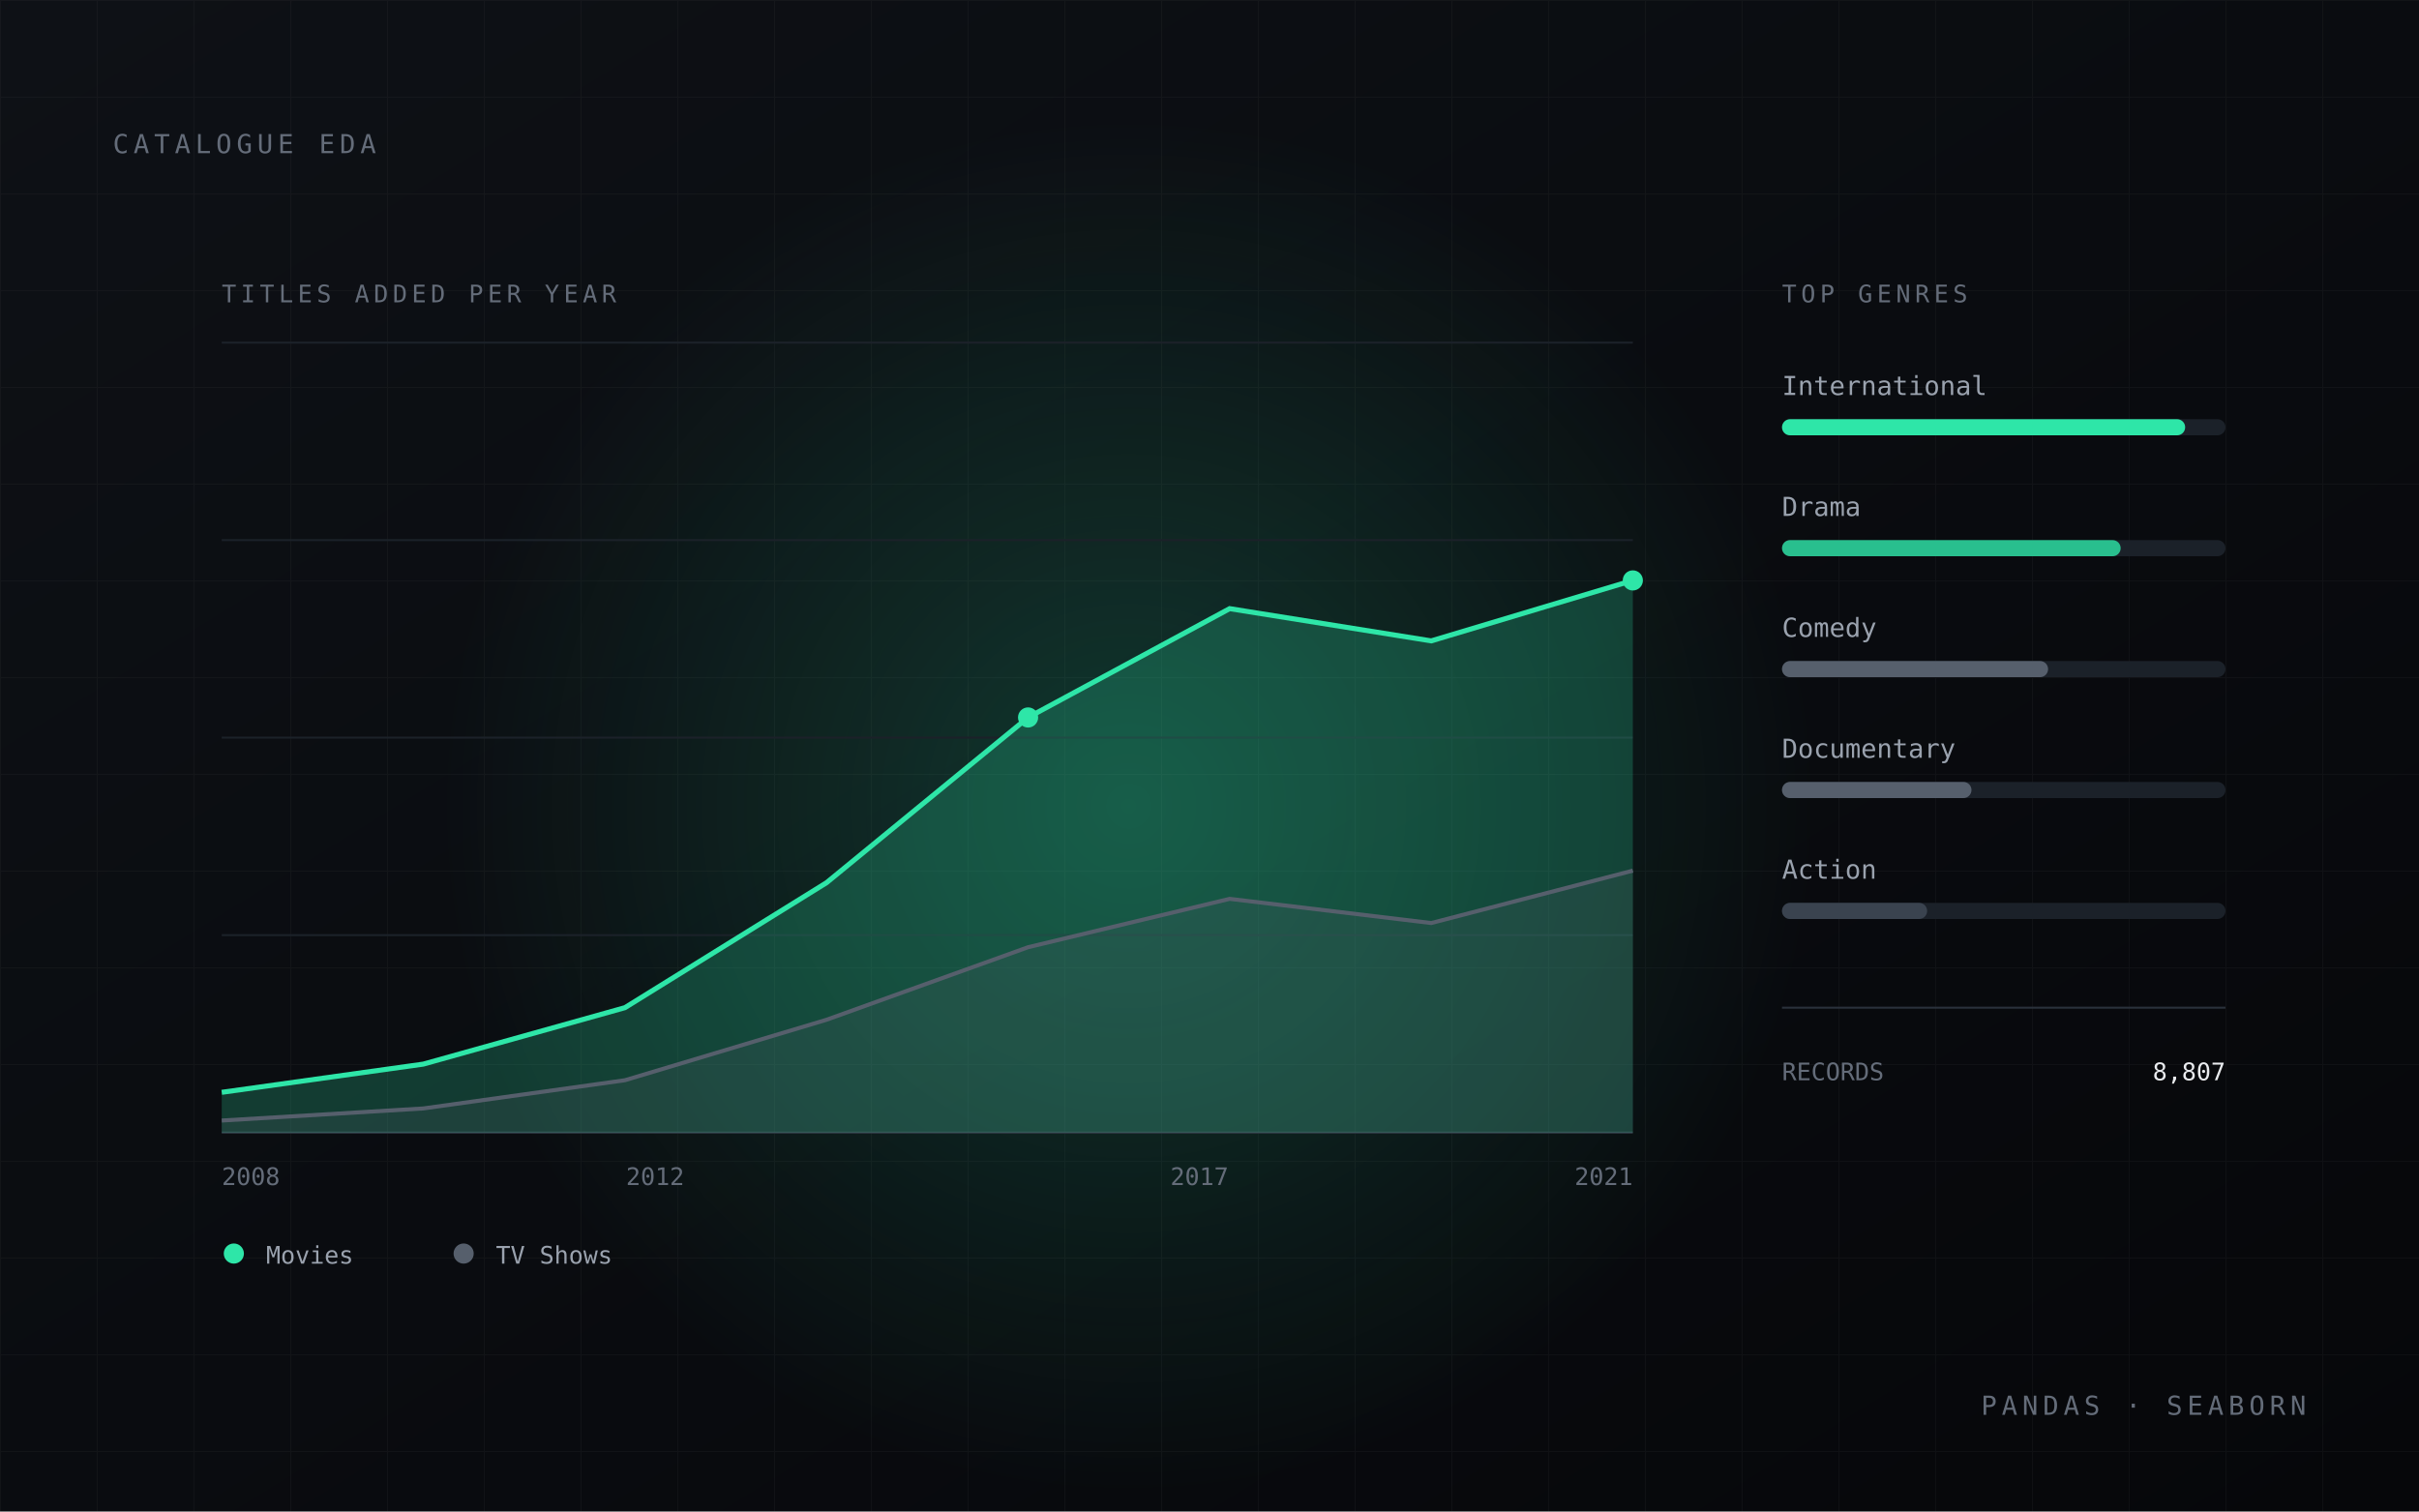
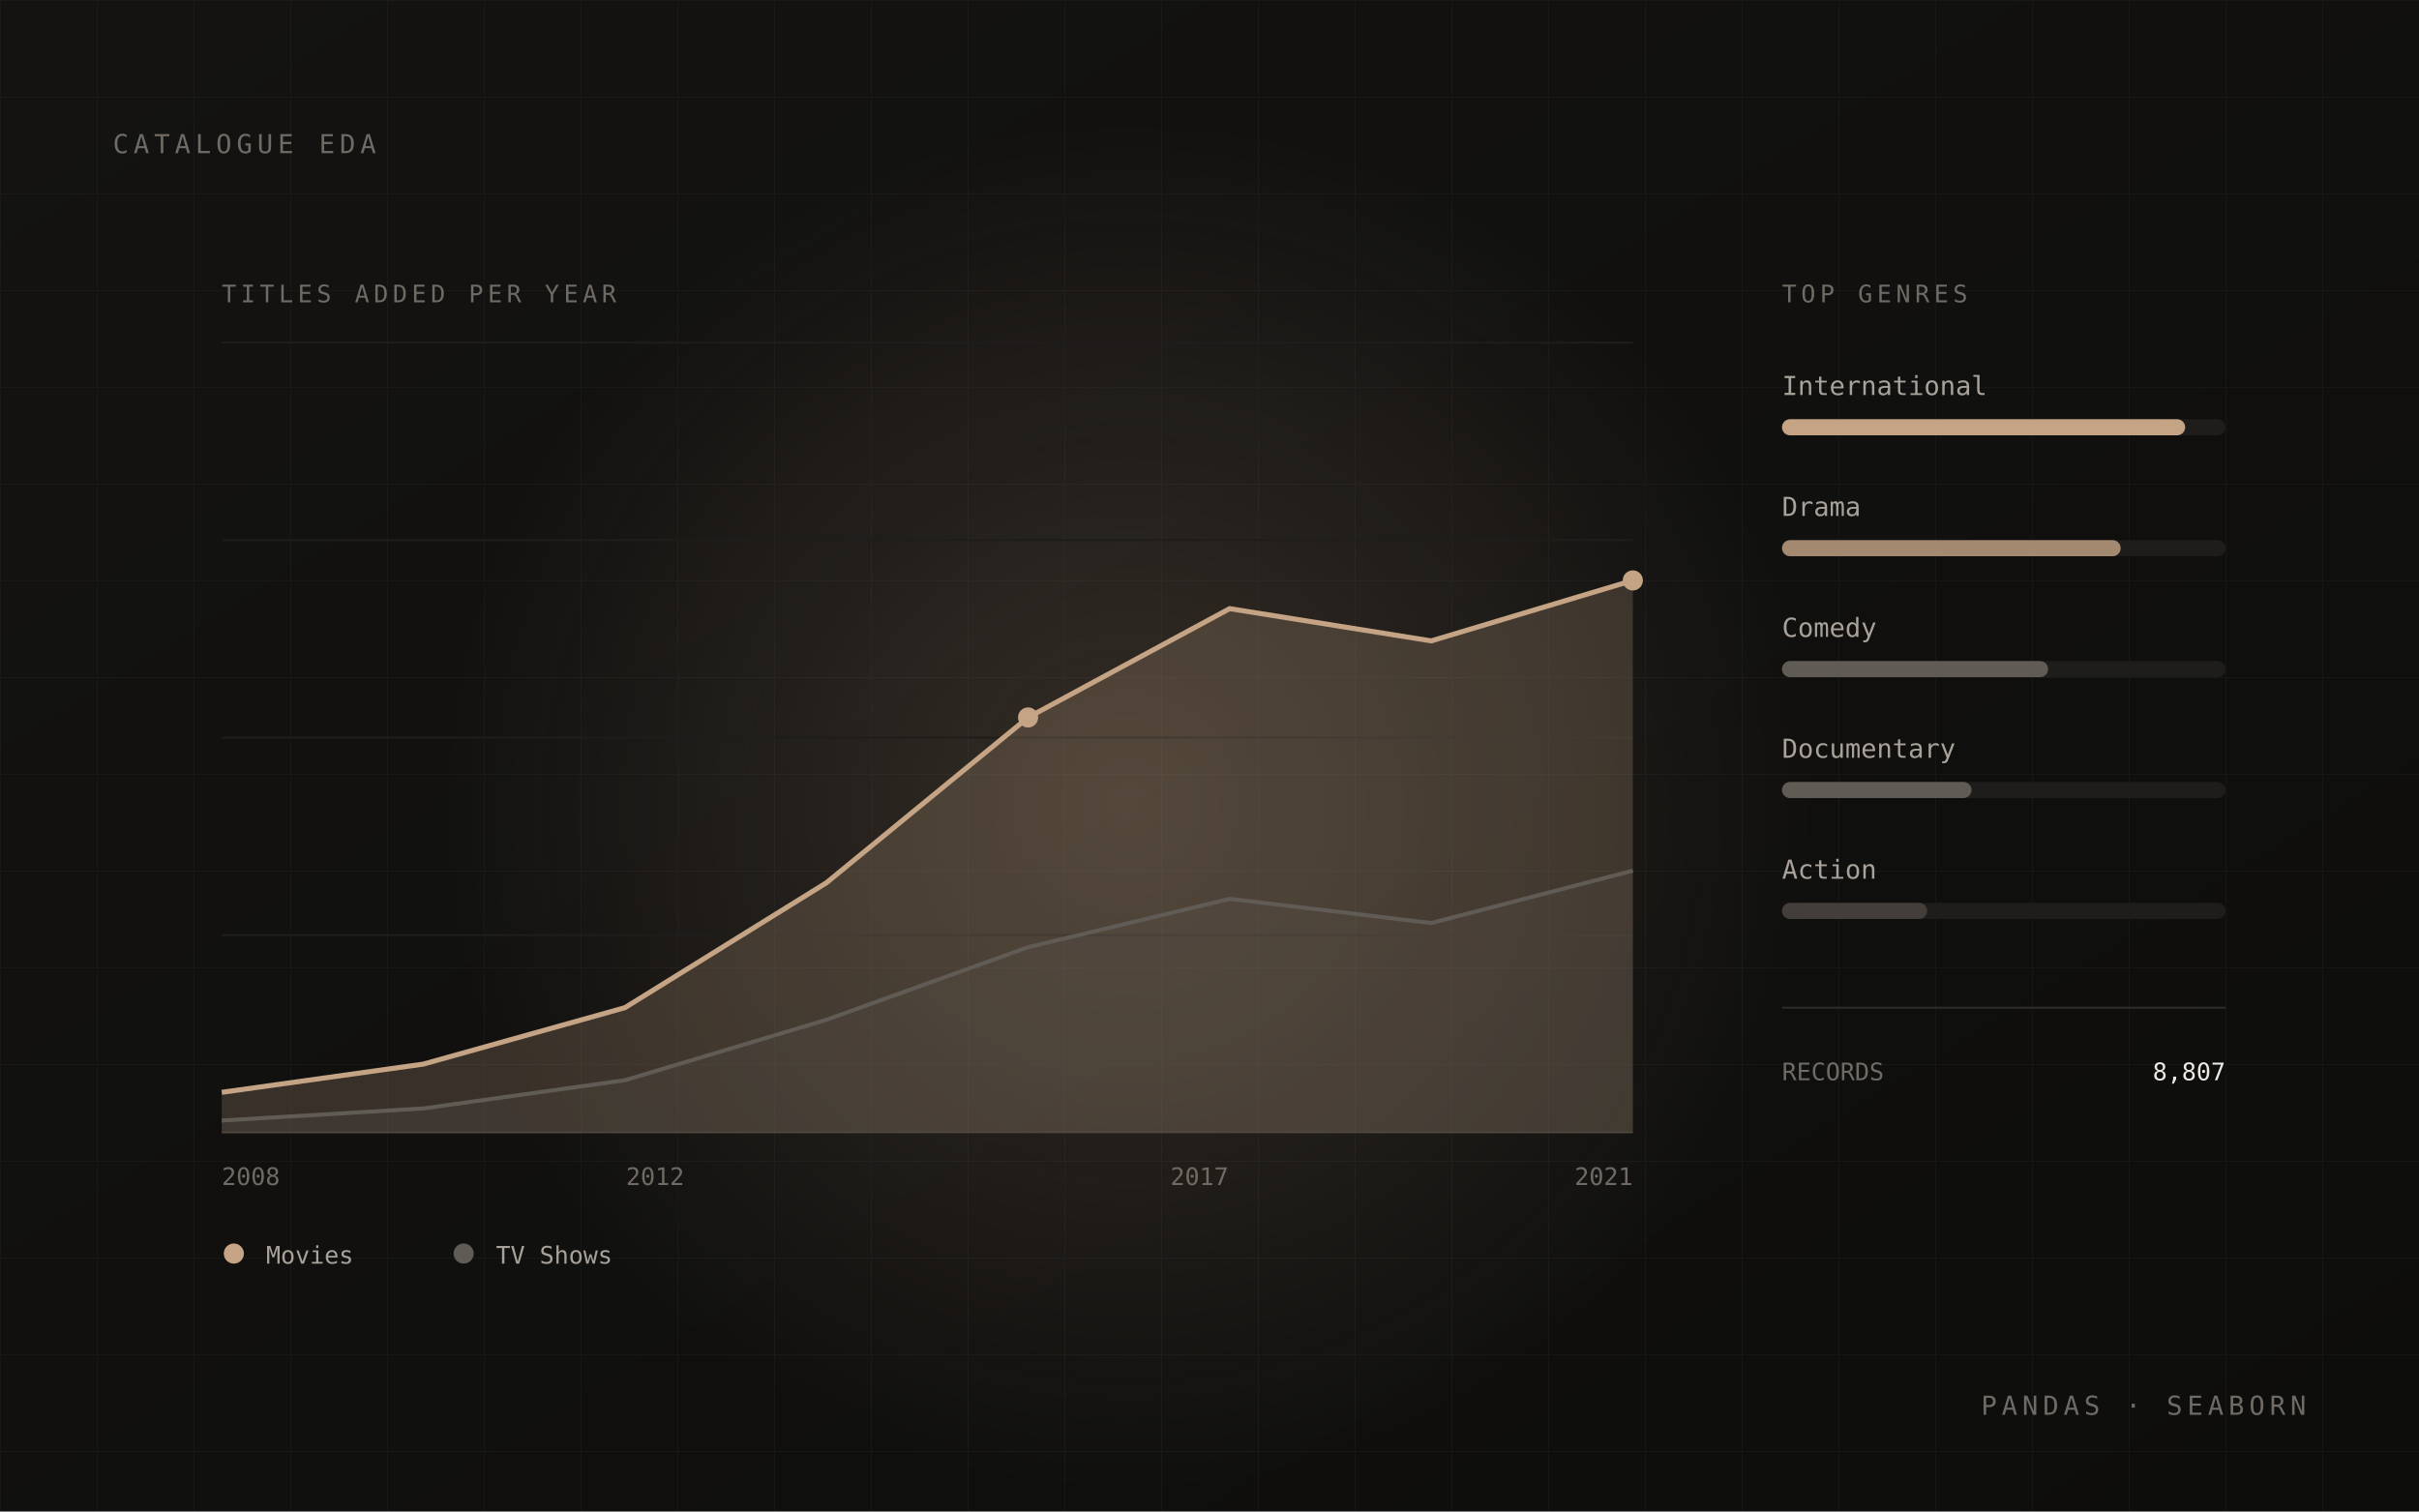
<svg xmlns="http://www.w3.org/2000/svg" viewBox="0 0 1200 750" role="img" aria-label="Stacked area chart of catalogue growth by year beside a genre distribution">
  <style>
    @keyframes dashflow { to { stroke-dashoffset: -40; } }
    @keyframes pulse { 0%,100% { opacity:.16 } 50% { opacity:.5 } }
    @keyframes blink { 0%,100% { opacity:1 } 50% { opacity:.3 } }
    @keyframes bar { 0%,100% { transform:scaleY(.55) } 50% { transform:scaleY(1) } }
    @keyframes glow { 0%,100% { opacity:.55 } 50% { opacity:1 } }
    @keyframes wk { 0%,100% { opacity:.72 } 50% { opacity:1 } }
    @keyframes ring { 0%,100% { opacity:.45 } 50% { opacity:1 } }
    @keyframes evals { 0%,100% { transform:scaleY(.9) } 50% { transform:scaleY(1.06) } }
    .flow { animation: dashflow 1.5s linear infinite; }
    .flow-slow { animation: dashflow 3s linear infinite; }
    .pulse { animation: pulse 3.6s ease-in-out infinite; }
    .blink { animation: blink 2.2s ease-in-out infinite; }
    .glow { animation: glow 2.8s ease-in-out infinite; }
    .wk { animation: wk 3s ease-in-out infinite; }
    .ring { animation: ring 4.2s ease-in-out infinite; }
    .bar { transform-box: fill-box; transform-origin: center; animation: bar 1.9s ease-in-out infinite; }
    .evalbar { transform-box: fill-box; transform-origin: top center; animation: evals 4.5s ease-in-out infinite; }
    @media (prefers-reduced-motion: reduce) { * { animation: none !important; } }
  </style>
  <defs>
    <linearGradient id="nf-bg" x1="0" y1="0" x2="1" y2="1">
-       <stop offset="0" stop-color="#0E1116" />
-       <stop offset="1" stop-color="#06070A" />
+       <stop offset="0" stop-color="#141312" />
+       <stop offset="1" stop-color="#0D0D0C" />
    </linearGradient>
    <pattern id="nf-grid" width="48" height="48" patternUnits="userSpaceOnUse">
      <path d="M48 0H0V48" fill="none" stroke="#FFFFFF" stroke-opacity=".035" stroke-width="1" />
    </pattern>
    <radialGradient id="nf-glow" cx=".5" cy=".5" r=".5">
-       <stop offset="0" stop-color="#2EE6A8" stop-opacity=".2" />
-       <stop offset="1" stop-color="#2EE6A8" stop-opacity="0" />
+       <stop offset="0" stop-color="#C4A484" stop-opacity=".2" />
+       <stop offset="1" stop-color="#C4A484" stop-opacity="0" />
    </radialGradient>
  </defs>
  <rect width="1200" height="750" fill="url(#nf-bg)" />
  <rect width="1200" height="750" fill="url(#nf-grid)" />
  <circle class="glow" cx="560" cy="400" r="340" fill="url(#nf-glow)" />
  <g transform="translate(110 170)">
-     <text x="0" y="-20" font-family="ui-monospace,'JetBrains Mono',monospace" font-size="12" letter-spacing="2.2" fill="#646C79">TITLES ADDED PER YEAR</text>
-     <g stroke="#1B2129">
+     <text x="0" y="-20" font-family="ui-monospace,'JetBrains Mono',monospace" font-size="12" letter-spacing="2.2" fill="#6F6A63">TITLES ADDED PER YEAR</text>
+     <g stroke="#1F1D1B">
      <line x1="0" y1="0" x2="700" y2="0" />
      <line x1="0" y1="98" x2="700" y2="98" />
      <line x1="0" y1="196" x2="700" y2="196" />
      <line x1="0" y1="294" x2="700" y2="294" />
    </g>
-     <line x1="0" y1="392" x2="700" y2="392" stroke="#2F3742" />
-     <path class="pulse" d="M0 392 L 0 372 L 100 358 L 200 330 L 300 268 L 400 186 L 500 132 L 600 148 L 700 118 L 700 392 Z" fill="#2EE6A8" fill-opacity=".22" />
-     <path d="M0 372 L 100 358 L 200 330 L 300 268 L 400 186 L 500 132 L 600 148 L 700 118" fill="none" stroke="#2EE6A8" stroke-width="2.5" />
-     <path class="pulse" style="animation-delay:1.8s" d="M0 392 L 0 386 L 100 380 L 200 366 L 300 336 L 400 300 L 500 276 L 600 288 L 700 262 L 700 392 Z" fill="#565F6C" fill-opacity=".18" />
-     <path d="M0 386 L 100 380 L 200 366 L 300 336 L 400 300 L 500 276 L 600 288 L 700 262" fill="none" stroke="#565F6C" stroke-width="2" />
-     <g fill="#2EE6A8">
+     <line x1="0" y1="392" x2="700" y2="392" stroke="#34302C" />
+     <path class="pulse" d="M0 392 L 0 372 L 100 358 L 200 330 L 300 268 L 400 186 L 500 132 L 600 148 L 700 118 L 700 392 Z" fill="#C4A484" fill-opacity=".22" />
+     <path d="M0 372 L 100 358 L 200 330 L 300 268 L 400 186 L 500 132 L 600 148 L 700 118" fill="none" stroke="#C4A484" stroke-width="2.5" />
+     <path class="pulse" style="animation-delay:1.8s" d="M0 392 L 0 386 L 100 380 L 200 366 L 300 336 L 400 300 L 500 276 L 600 288 L 700 262 L 700 392 Z" fill="#605B55" fill-opacity=".18" />
+     <path d="M0 386 L 100 380 L 200 366 L 300 336 L 400 300 L 500 276 L 600 288 L 700 262" fill="none" stroke="#605B55" stroke-width="2" />
+     <g fill="#C4A484">
      <circle class="blink" cx="400" cy="186" r="5" />
      <circle class="blink" style="animation-delay:1.1s" cx="700" cy="118" r="5" />
    </g>
-     <g font-family="ui-monospace,'JetBrains Mono',monospace" font-size="12" fill="#646C79">
+     <g font-family="ui-monospace,'JetBrains Mono',monospace" font-size="12" fill="#6F6A63">
      <text x="0" y="418">2008</text>
      <text x="215" y="418" text-anchor="middle">2012</text>
      <text x="485" y="418" text-anchor="middle">2017</text>
      <text x="700" y="418" text-anchor="end">2021</text>
    </g>
-     <g font-family="ui-monospace,'JetBrains Mono',monospace" font-size="12" fill="#9AA2AE">
-       <circle cx="6" cy="452" r="5" fill="#2EE6A8" />
+     <g font-family="ui-monospace,'JetBrains Mono',monospace" font-size="12" fill="#A8A29A">
+       <circle cx="6" cy="452" r="5" fill="#C4A484" />
      <text x="22" y="457">Movies</text>
-       <circle cx="120" cy="452" r="5" fill="#565F6C" />
+       <circle cx="120" cy="452" r="5" fill="#605B55" />
      <text x="136" y="457">TV Shows</text>
    </g>
  </g>
  <g transform="translate(884 170)" font-family="ui-monospace,'JetBrains Mono',monospace">
-     <text x="0" y="-20" font-size="12" letter-spacing="2.2" fill="#646C79">TOP GENRES</text>
+     <text x="0" y="-20" font-size="12" letter-spacing="2.2" fill="#6F6A63">TOP GENRES</text>
    <g font-size="13">
-       <text x="0" y="26" fill="#9AA2AE">International</text>
-       <rect x="0" y="38" width="220" height="8" rx="4" fill="#1B2129" />
-       <rect class="bar" style="animation-delay:0.00s" x="0" y="38" width="200" height="8" rx="4" fill="#2EE6A8" />
-       <text x="0" y="86" fill="#9AA2AE">Drama</text>
-       <rect x="0" y="98" width="220" height="8" rx="4" fill="#1B2129" />
-       <rect class="bar" style="animation-delay:0.09s" x="0" y="98" width="168" height="8" rx="4" fill="#2EE6A8" fill-opacity=".8" />
-       <text x="0" y="146" fill="#9AA2AE">Comedy</text>
-       <rect x="0" y="158" width="220" height="8" rx="4" fill="#1B2129" />
-       <rect class="bar" style="animation-delay:0.18s" x="0" y="158" width="132" height="8" rx="4" fill="#565F6C" />
-       <text x="0" y="206" fill="#9AA2AE">Documentary</text>
-       <rect x="0" y="218" width="220" height="8" rx="4" fill="#1B2129" />
-       <rect class="bar" style="animation-delay:0.27s" x="0" y="218" width="94" height="8" rx="4" fill="#565F6C" />
-       <text x="0" y="266" fill="#9AA2AE">Action</text>
-       <rect x="0" y="278" width="220" height="8" rx="4" fill="#1B2129" />
-       <rect class="bar" style="animation-delay:0.36s" x="0" y="278" width="72" height="8" rx="4" fill="#3A434F" />
+       <text x="0" y="26" fill="#A8A29A">International</text>
+       <rect x="0" y="38" width="220" height="8" rx="4" fill="#1F1D1B" />
+       <rect class="bar" style="animation-delay:0.00s" x="0" y="38" width="200" height="8" rx="4" fill="#C4A484" />
+       <text x="0" y="86" fill="#A8A29A">Drama</text>
+       <rect x="0" y="98" width="220" height="8" rx="4" fill="#1F1D1B" />
+       <rect class="bar" style="animation-delay:0.09s" x="0" y="98" width="168" height="8" rx="4" fill="#C4A484" fill-opacity=".8" />
+       <text x="0" y="146" fill="#A8A29A">Comedy</text>
+       <rect x="0" y="158" width="220" height="8" rx="4" fill="#1F1D1B" />
+       <rect class="bar" style="animation-delay:0.18s" x="0" y="158" width="132" height="8" rx="4" fill="#605B55" />
+       <text x="0" y="206" fill="#A8A29A">Documentary</text>
+       <rect x="0" y="218" width="220" height="8" rx="4" fill="#1F1D1B" />
+       <rect class="bar" style="animation-delay:0.27s" x="0" y="218" width="94" height="8" rx="4" fill="#605B55" />
+       <text x="0" y="266" fill="#A8A29A">Action</text>
+       <rect x="0" y="278" width="220" height="8" rx="4" fill="#1F1D1B" />
+       <rect class="bar" style="animation-delay:0.36s" x="0" y="278" width="72" height="8" rx="4" fill="#433E39" />
    </g>
-     <line x1="0" y1="330" x2="220" y2="330" stroke="#2A313B" />
-     <text x="0" y="366" font-size="12" fill="#646C79">RECORDS</text>
-     <text x="220" y="366" font-size="12" text-anchor="end" fill="#E9EBEE">8,807</text>
+     <line x1="0" y1="330" x2="220" y2="330" stroke="#2E2B28" />
+     <text x="0" y="366" font-size="12" fill="#6F6A63">RECORDS</text>
+     <text x="220" y="366" font-size="12" text-anchor="end" fill="#EEEAE3">8,807</text>
  </g>
-   <g font-family="ui-monospace,'JetBrains Mono',monospace" font-size="13" letter-spacing="2.4" fill="#646C79">
+   <g font-family="ui-monospace,'JetBrains Mono',monospace" font-size="13" letter-spacing="2.4" fill="#6F6A63">
    <text x="56" y="76">CATALOGUE EDA</text>
    <text x="1144" y="702" text-anchor="end">PANDAS · SEABORN</text>
  </g>
</svg>
